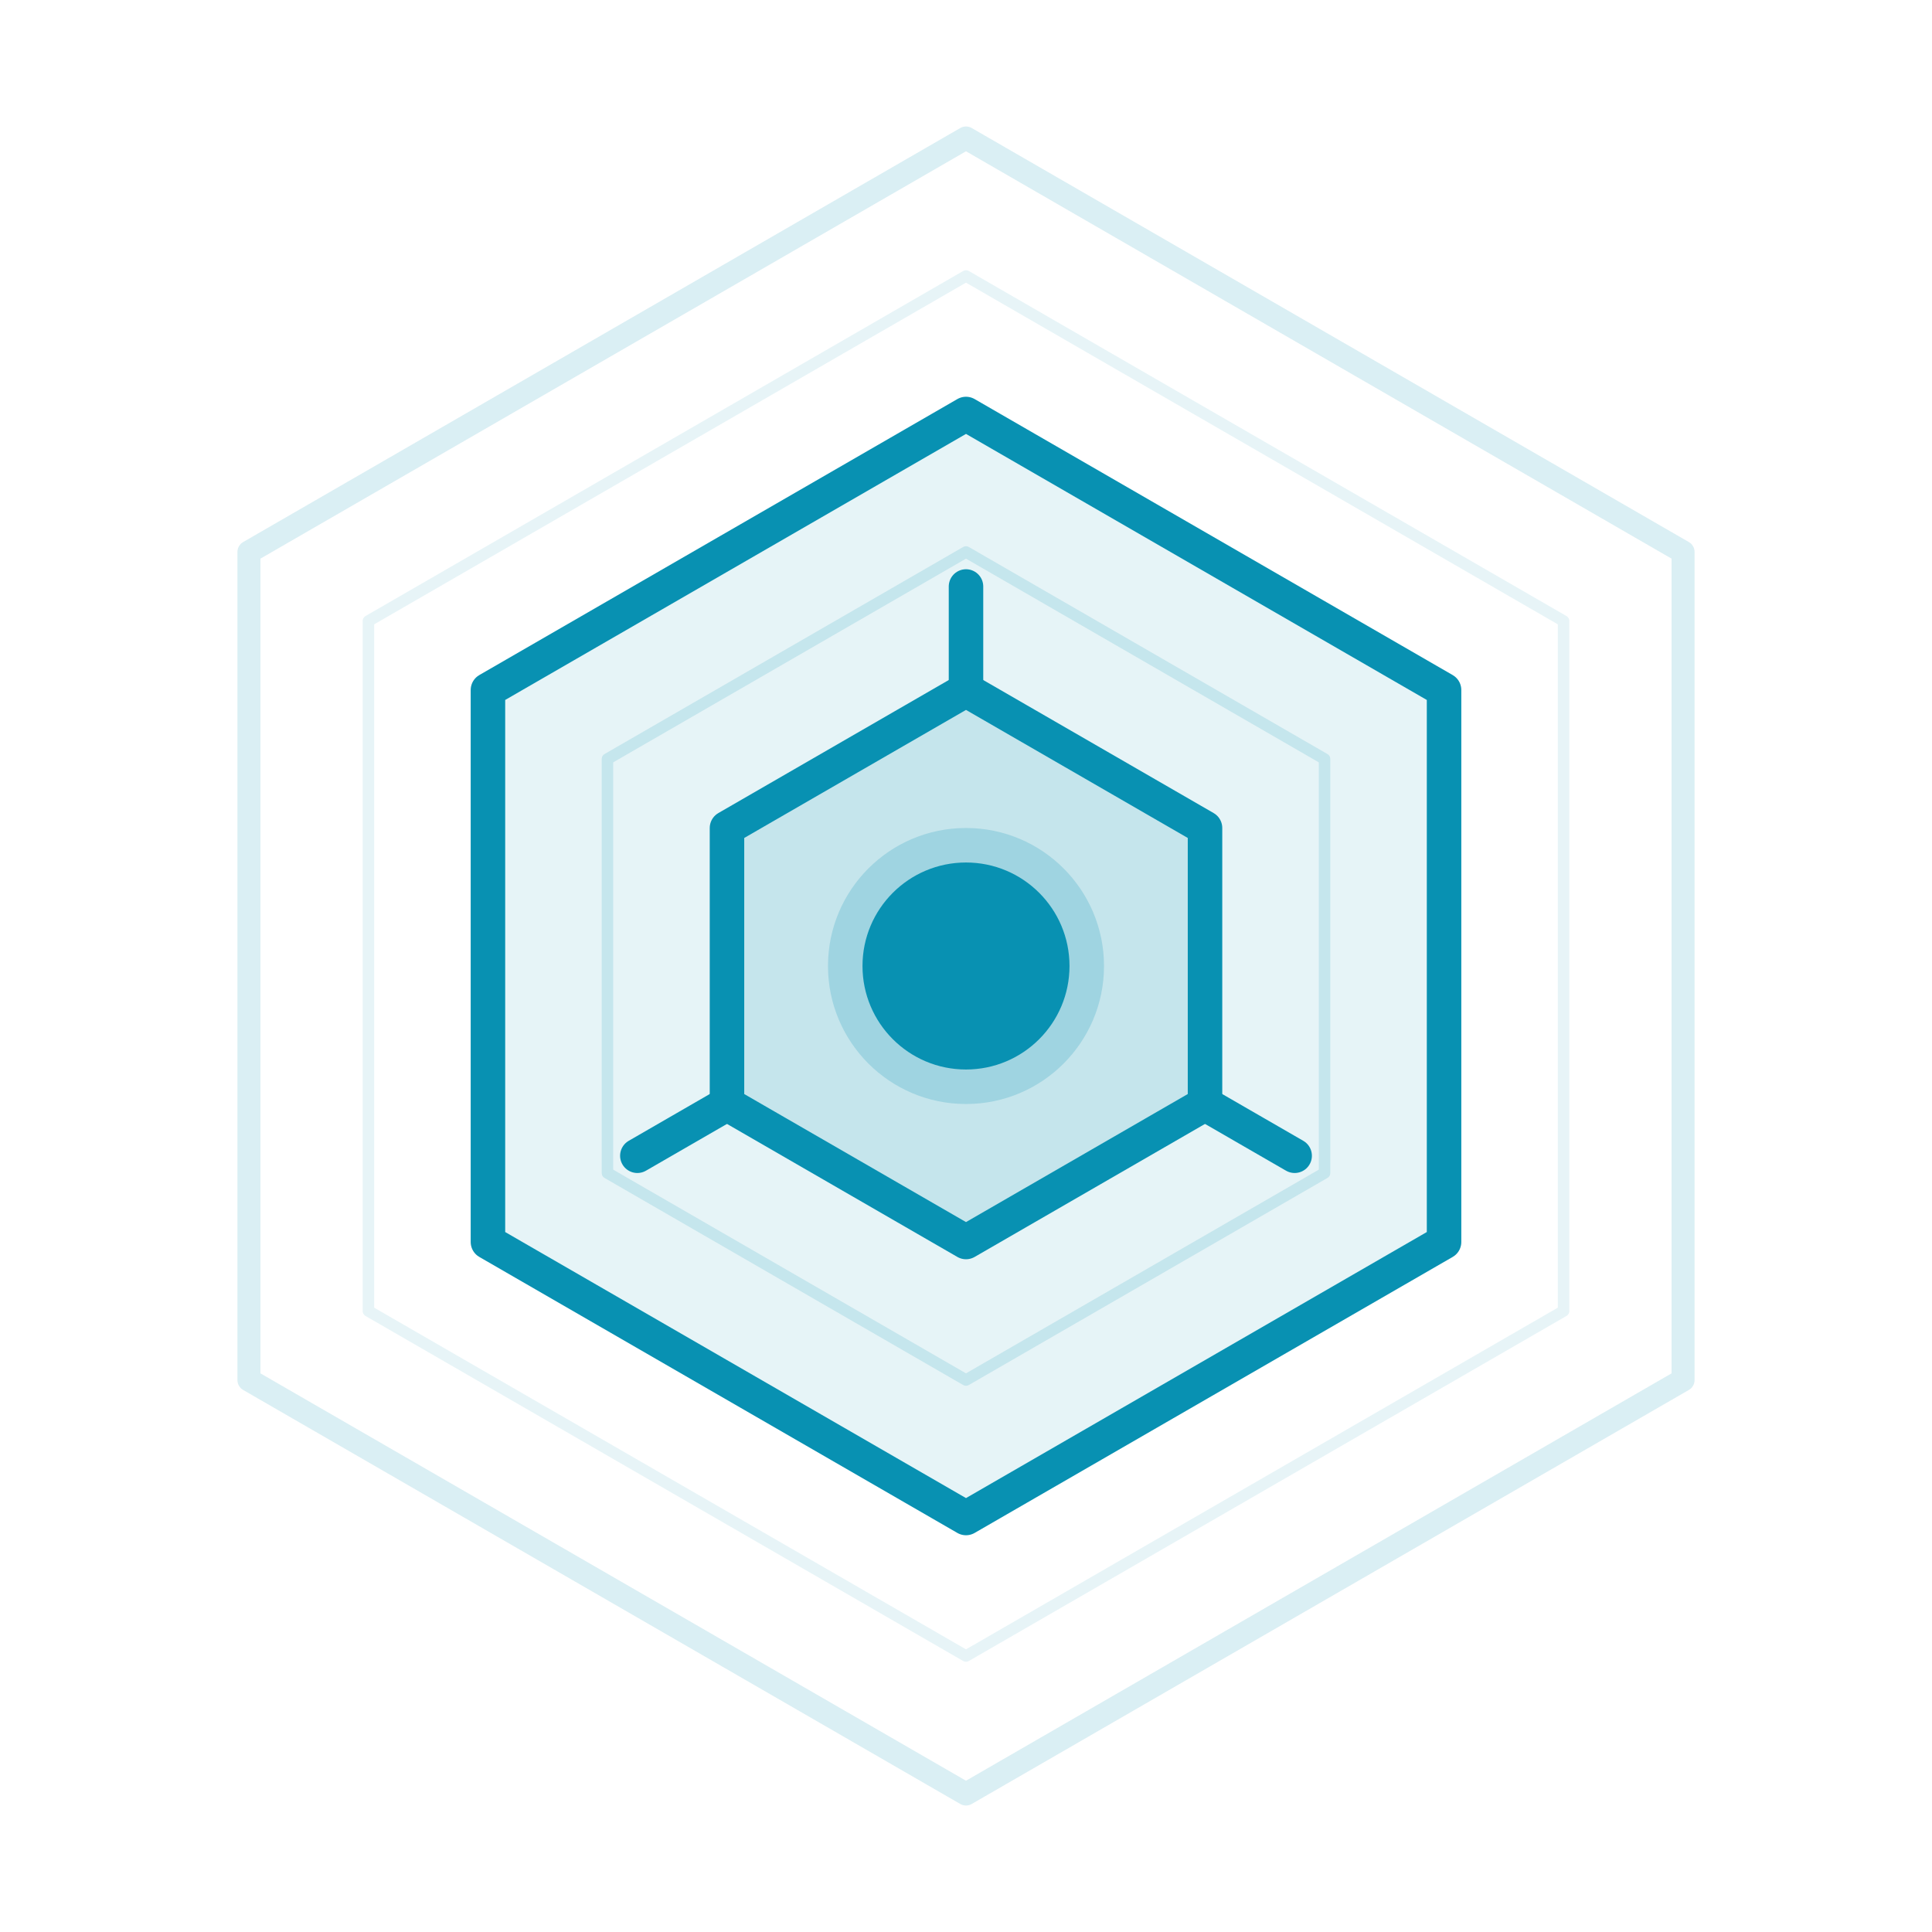
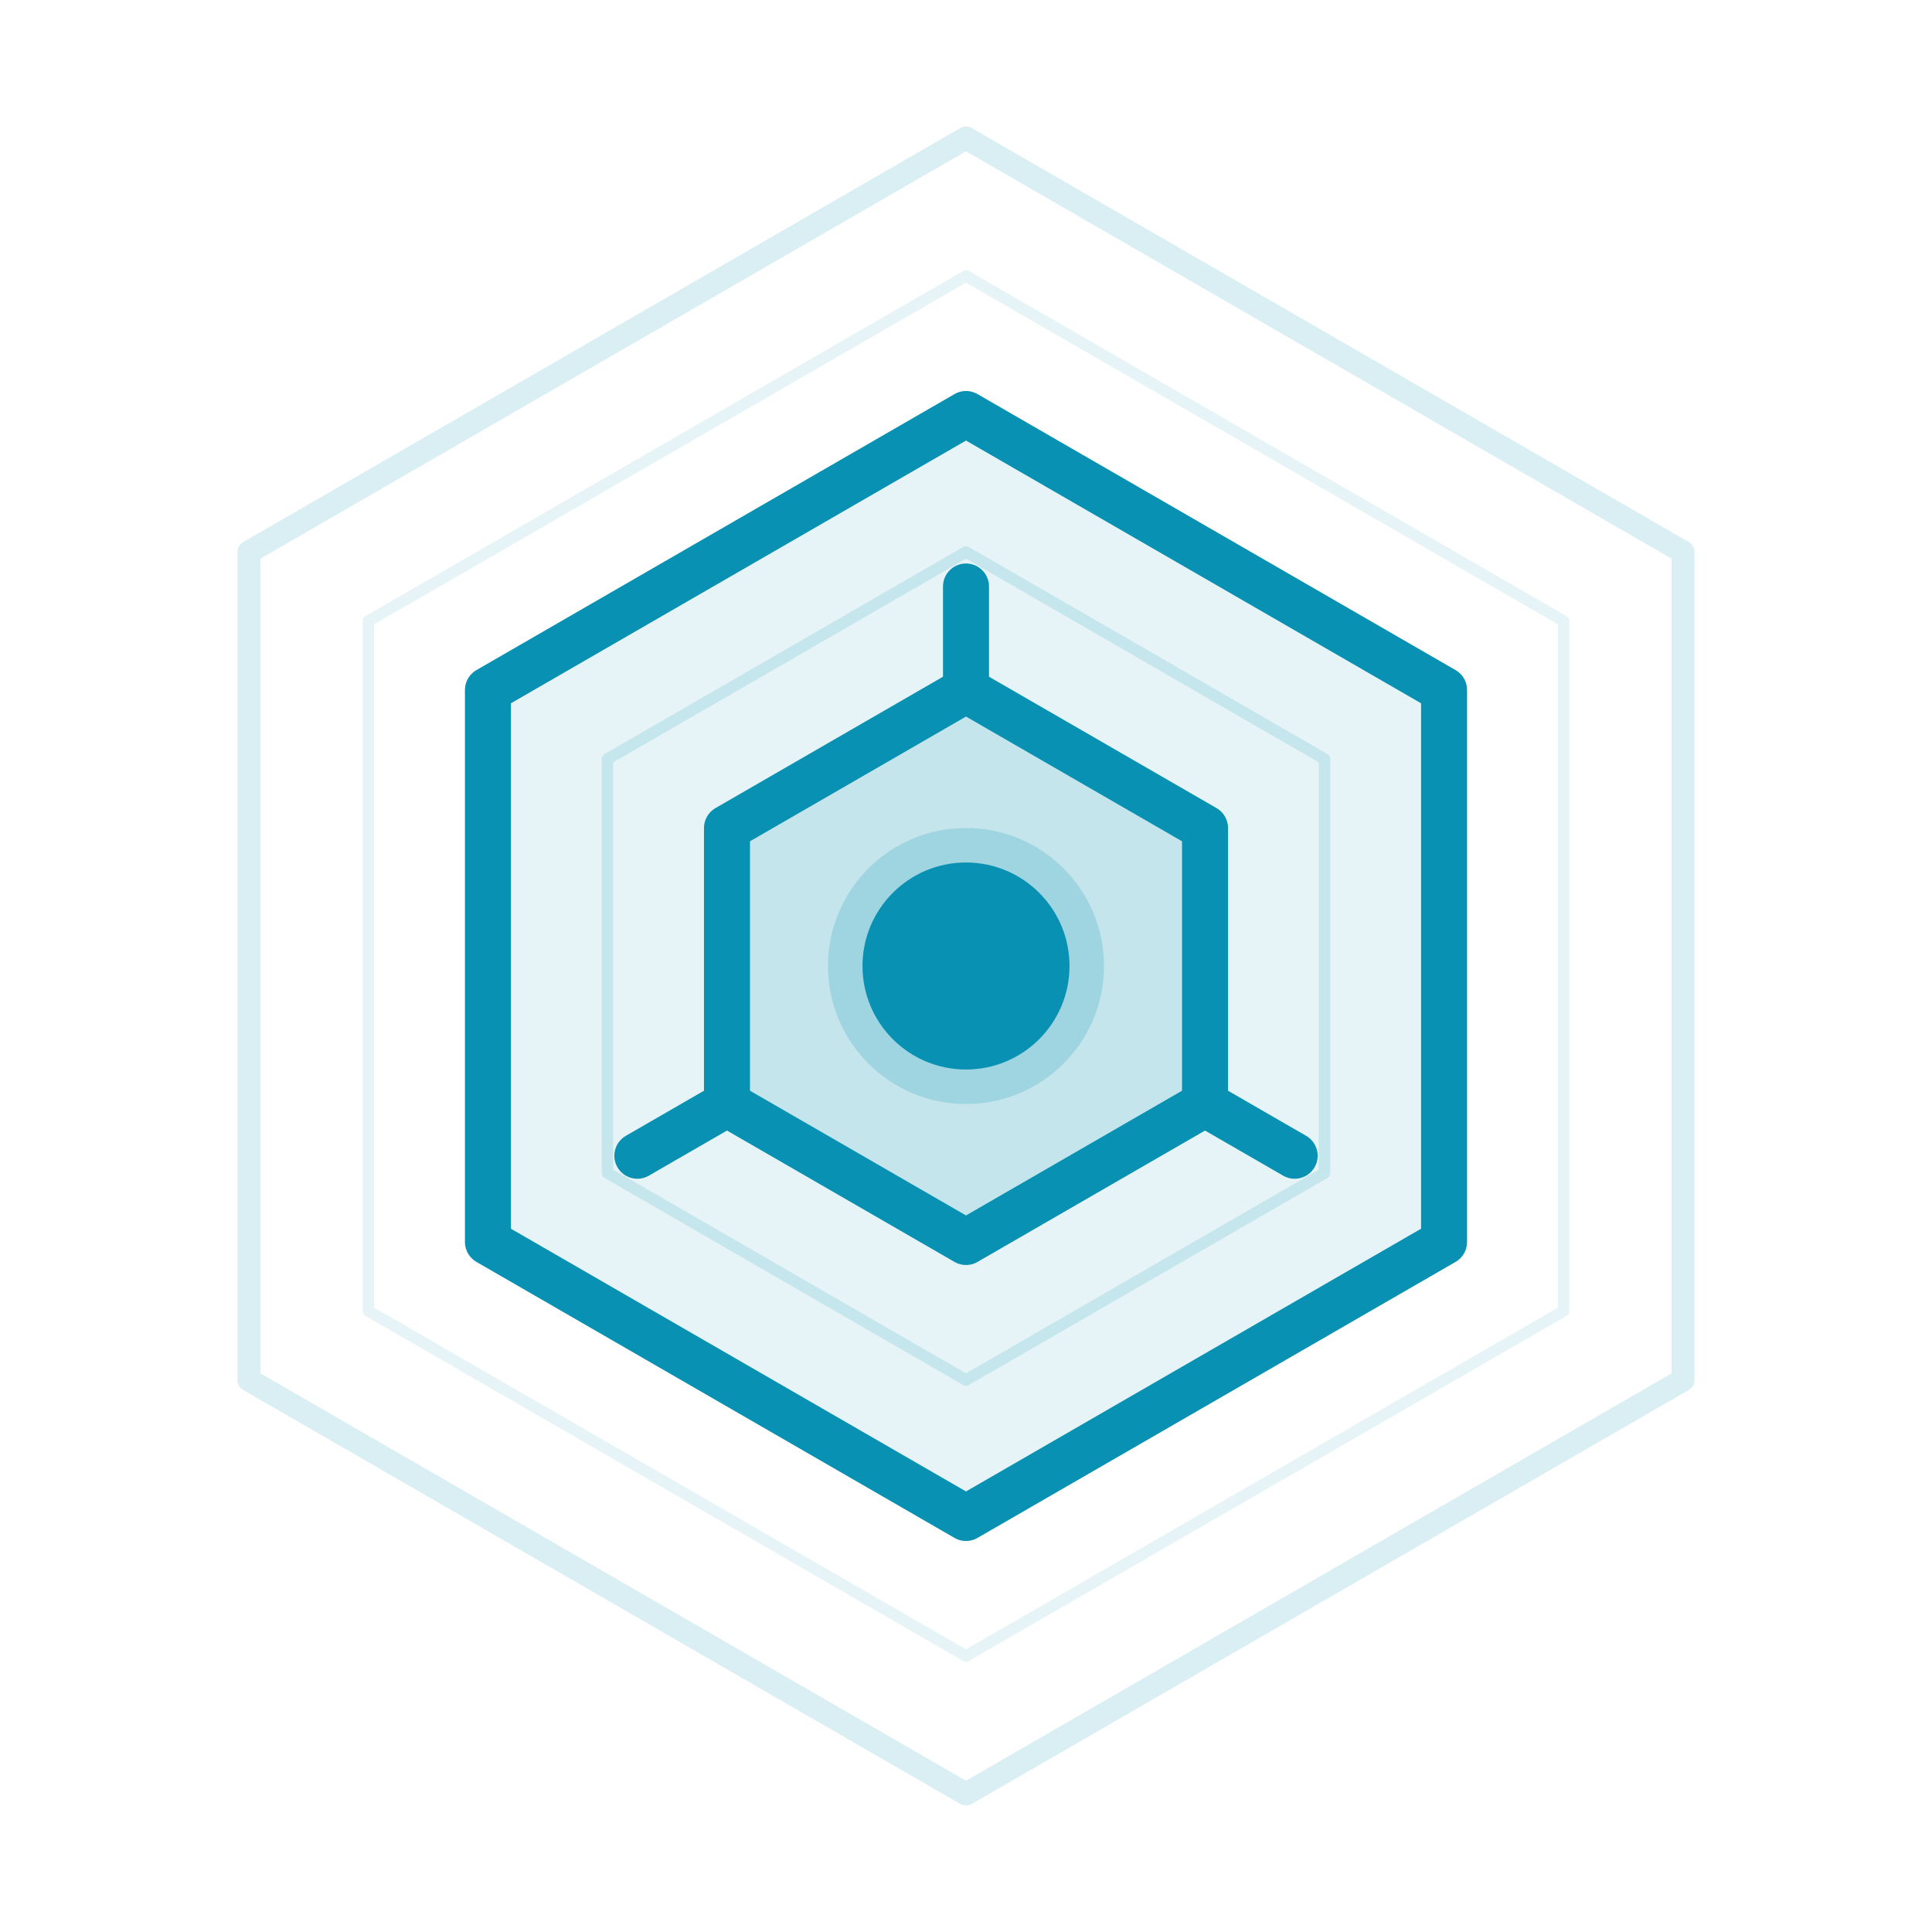
<svg xmlns="http://www.w3.org/2000/svg" viewBox="-60 -60 840 840" width="720" height="720">
  <polygon points="360,0 671.77,180 671.77,540 360,720 48.23,540 48.23,180" fill="none" stroke="#0891b2" stroke-width="10" stroke-linejoin="round" stroke-linecap="round" opacity="0.15" />
  <polygon points="360,60 619.81,210 619.81,510 360,660 100.19,510 100.19,210" fill="none" stroke="#0891b2" stroke-width="5" stroke-linejoin="round" stroke-linecap="round" opacity="0.1" />
-   <polygon points="360,120 567.85,240 567.85,480 360,600 152.15,480 152.15,240" fill="rgba(8, 145, 178, 0.1)" stroke="#0891b2" stroke-width="15" stroke-linejoin="round" stroke-linecap="round" />
+   <polygon points="360,120 567.85,240 567.85,480 360,600 152.15,480 152.15,240" fill="rgba(8, 145, 178, 0.1)" stroke="#0891b2" stroke-width="20" stroke-linejoin="round" stroke-linecap="round" />
  <polygon points="360,180 515.88,270 515.88,450 360,540 204.12,450 204.12,270" fill="none" stroke="#0891b2" stroke-width="5" stroke-linejoin="round" stroke-linecap="round" opacity="0.15" />
  <circle cx="360" cy="360" r="60" fill="#0891b2" opacity="0.2" />
-   <polygon points="360,240 463.92,300 463.92,420 360,480 256.08,420 256.08,300" fill="rgba(8, 145, 178, 0.15)" stroke="#0891b2" stroke-width="15" stroke-linejoin="round" stroke-linecap="round" />
+   <polygon points="360,240 463.92,300 463.92,420 360,480 256.08,420 256.08,300" fill="rgba(8, 145, 178, 0.15)" stroke="#0891b2" stroke-width="20" stroke-linejoin="round" stroke-linecap="round" />
  <circle cx="360" cy="360" r="45" fill="#0891b2" />
-   <line x1="360" y1="240" x2="360" y2="195" stroke="#0891b2" stroke-width="15" stroke-linecap="round" />
-   <line x1="463.92" y1="420" x2="502.89" y2="442.5" stroke="#0891b2" stroke-width="15" stroke-linecap="round" />
-   <line x1="256.08" y1="420" x2="217.11" y2="442.5" stroke="#0891b2" stroke-width="15" stroke-linecap="round" />
+   <line x1="360" y1="240" x2="360" y2="195" stroke="#0891b2" stroke-width="20" stroke-linecap="round" />
+   <line x1="463.92" y1="420" x2="502.89" y2="442.5" stroke="#0891b2" stroke-width="20" stroke-linecap="round" />
+   <line x1="256.08" y1="420" x2="217.11" y2="442.5" stroke="#0891b2" stroke-width="20" stroke-linecap="round" />
</svg>
